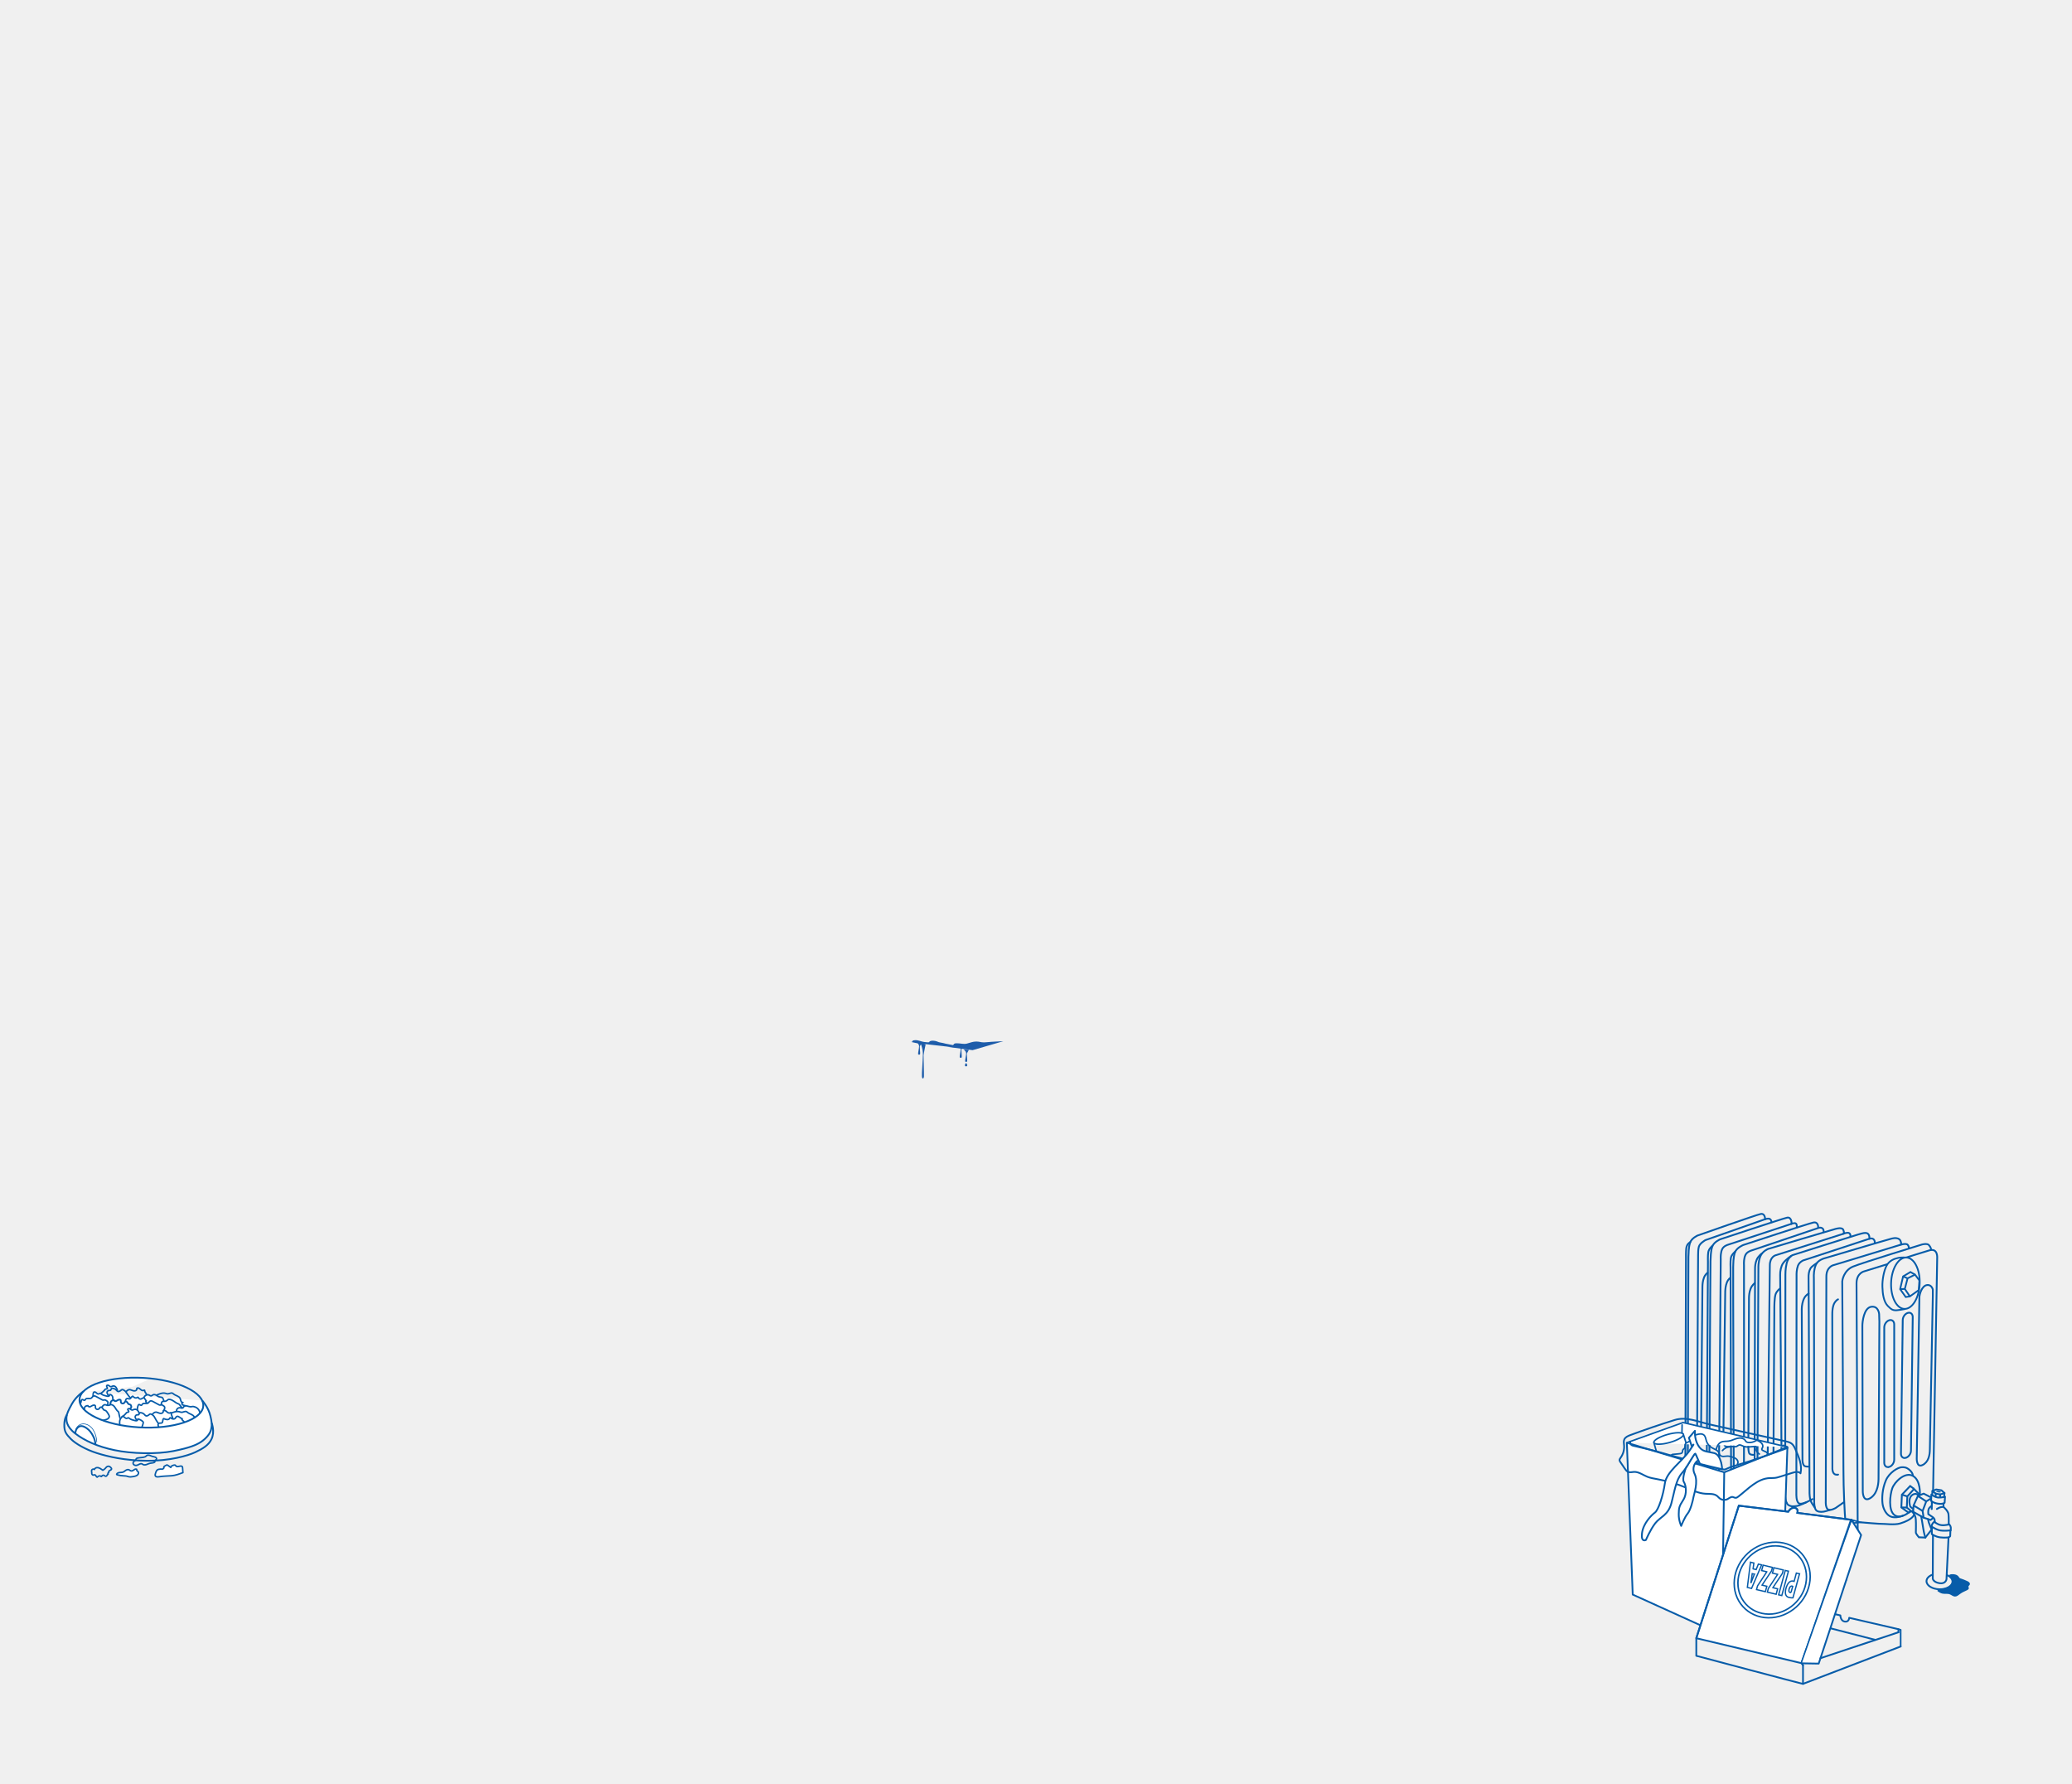
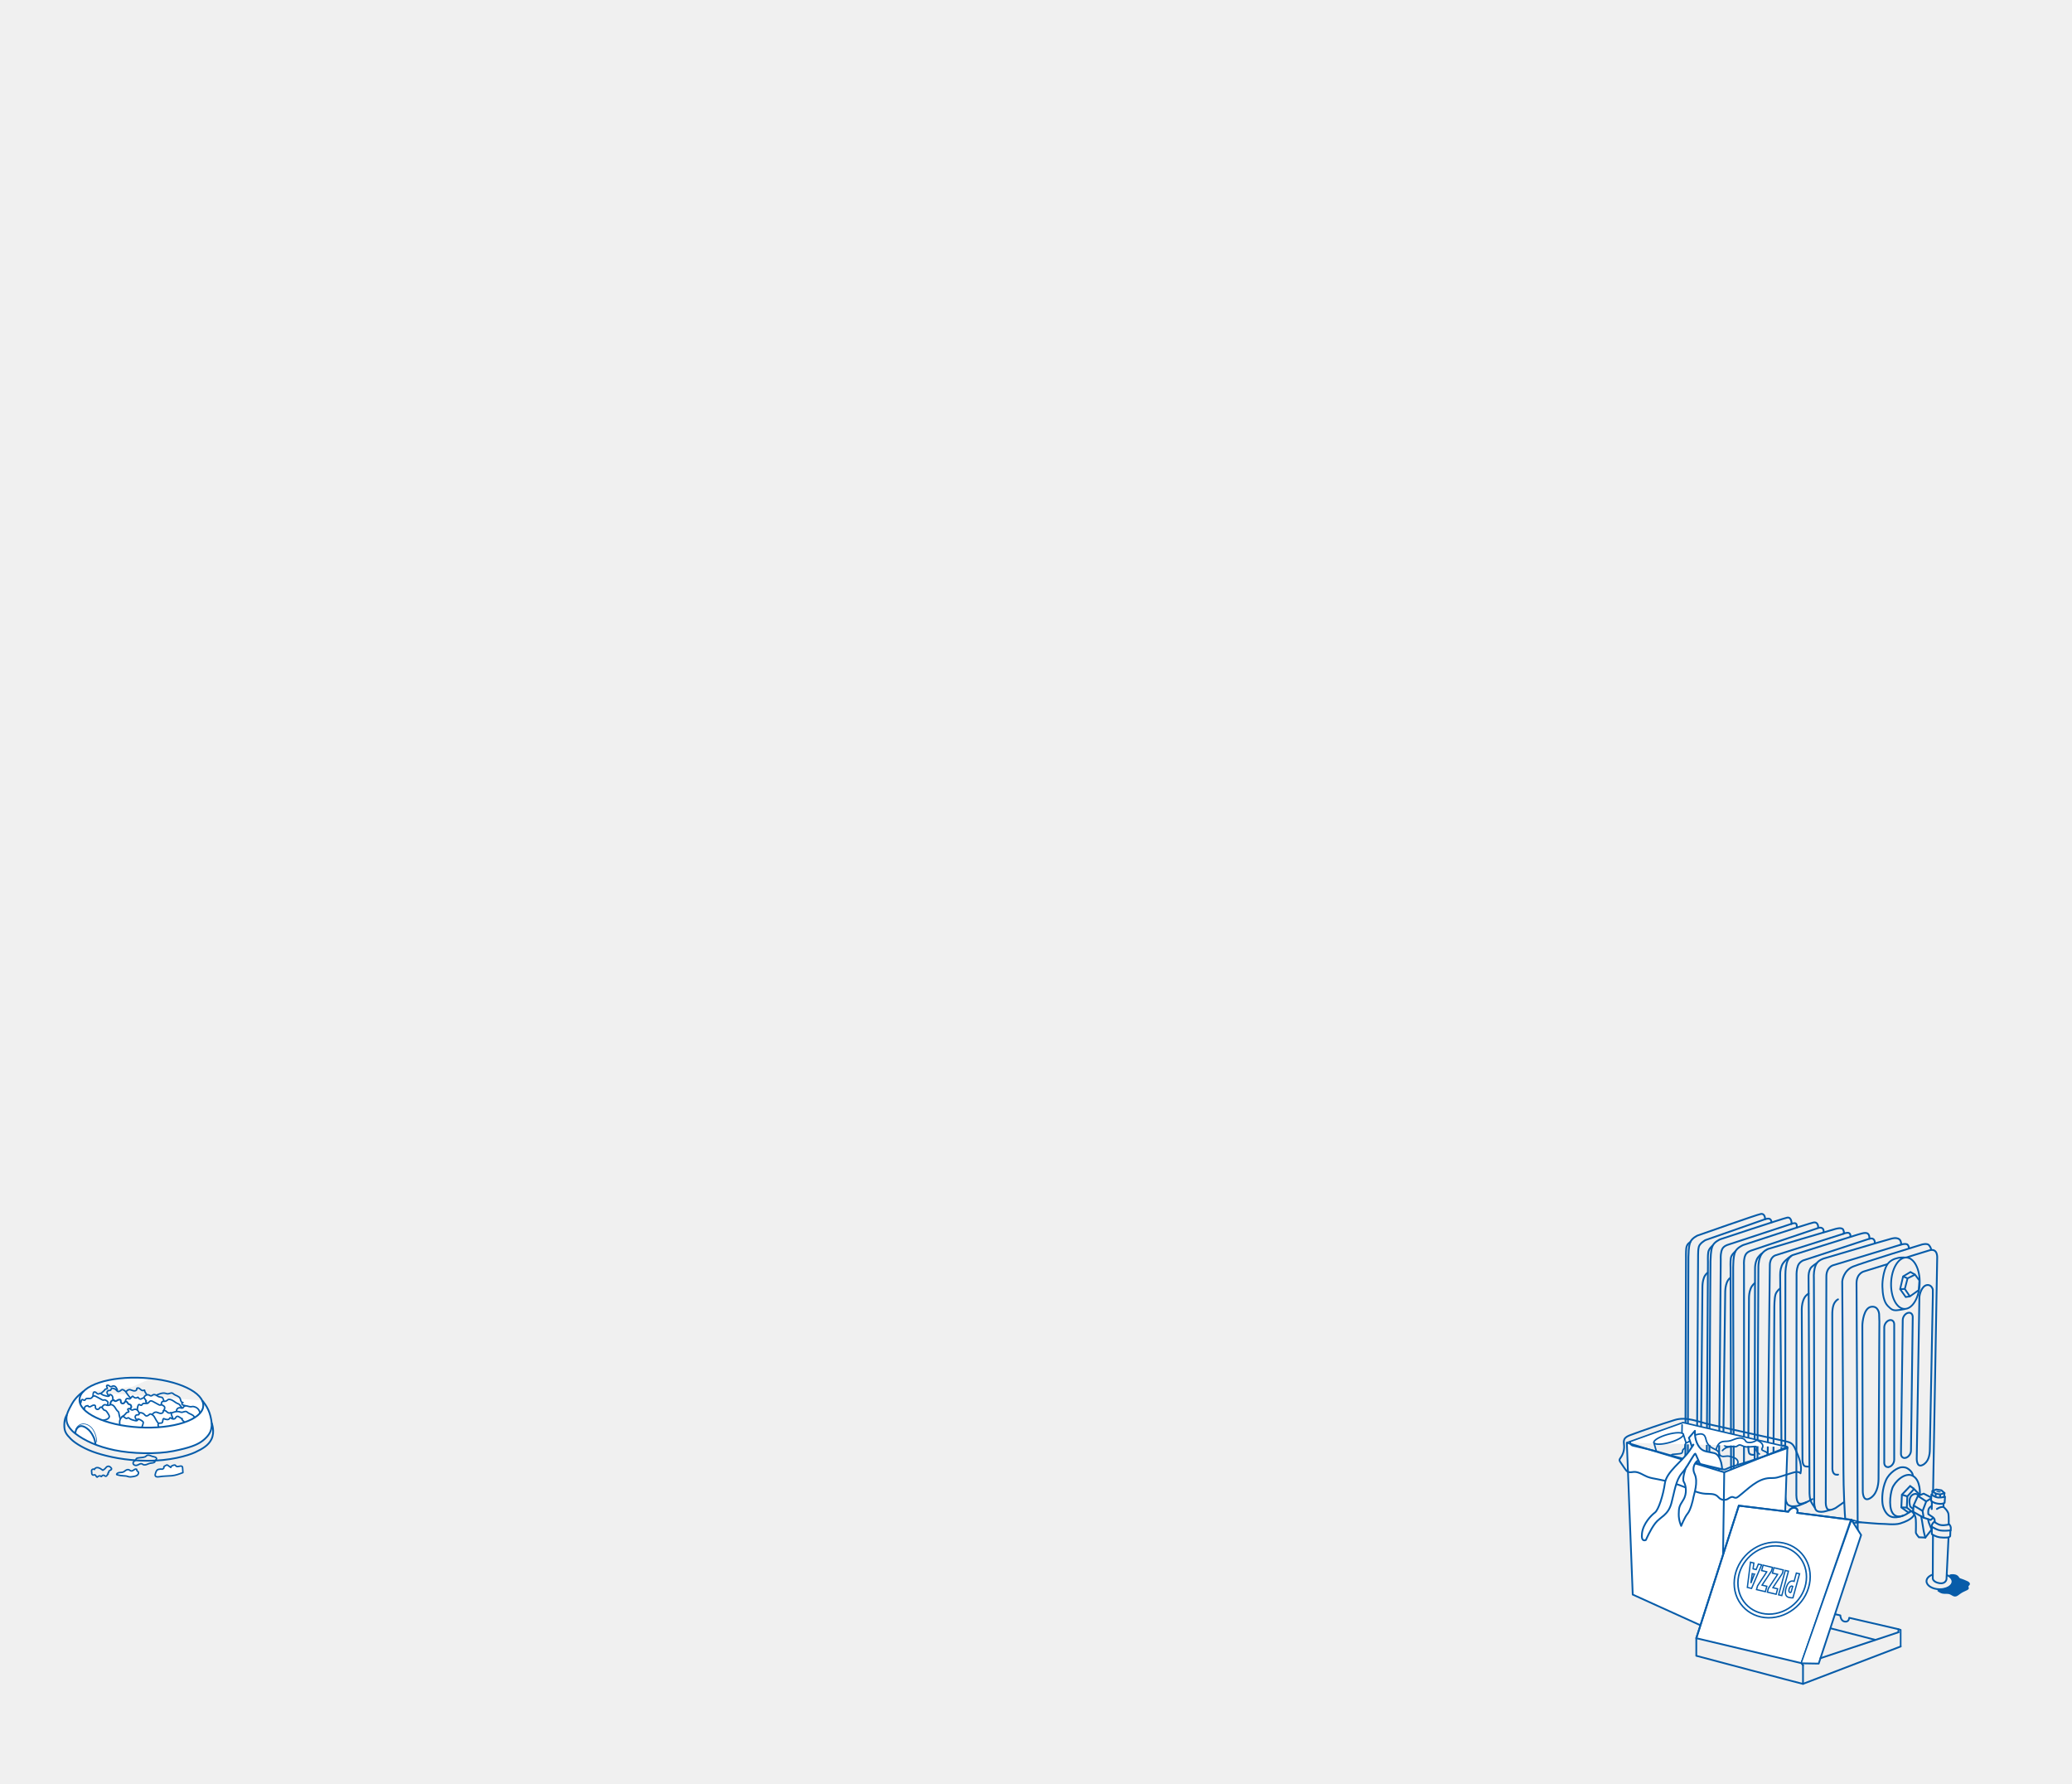
<svg xmlns="http://www.w3.org/2000/svg" id="Open_food_trash" data-name="Open food + trash" viewBox="0 0 517.92 445.76">
  <defs>
    <style>
      .cls-1, .cls-2, .cls-3, .cls-4, .cls-5, .cls-6, .cls-7, .cls-8, .cls-9, .cls-10, .cls-11, .cls-12, .cls-13, .cls-14, .cls-15, .cls-16, .cls-17, .cls-18 {
        fill: none;
      }

      .cls-1, .cls-2, .cls-3, .cls-4, .cls-6, .cls-7, .cls-8, .cls-9, .cls-10, .cls-11, .cls-12, .cls-13, .cls-14, .cls-15, .cls-16, .cls-17, .cls-18 {
        stroke: #075ca9;
      }

      .cls-1, .cls-2, .cls-7, .cls-9, .cls-11, .cls-14, .cls-15, .cls-16, .cls-17, .cls-18 {
        stroke-linejoin: round;
      }

      .cls-1, .cls-7, .cls-10 {
        stroke-width: .38px;
      }

      .cls-2 {
        stroke-width: .41px;
      }

      .cls-2, .cls-6, .cls-7, .cls-8, .cls-11, .cls-18 {
        stroke-linecap: round;
      }

      .cls-3, .cls-4, .cls-6, .cls-8, .cls-10, .cls-12 {
        stroke-miterlimit: 10;
      }

      .cls-3, .cls-11, .cls-14 {
        stroke-width: .44px;
      }

      .cls-4, .cls-15 {
        stroke-width: .43px;
      }

-       .cls-5, .cls-19, .cls-20, .cls-21 {
+       .cls-5, .cls-19, .cls-20 {
        stroke-width: 0px;
      }

      .cls-6, .cls-9, .cls-12, .cls-18 {
        stroke-width: .45px;
      }

      .cls-8 {
        stroke-width: .16px;
      }

      .cls-19 {
        fill: #075ca9;
      }

      .cls-13 {
        stroke-width: .33px;
      }

-       .cls-20 {
-         fill: #1d5caa;
-       }
- 
      .cls-16 {
        stroke-width: .43px;
      }

-       .cls-21 {
+       .cls-20 {
        fill: #fff;
      }

      .cls-17 {
        stroke-width: .38px;
      }
    </style>
  </defs>
  <g id="Trash_and_radiator" data-name="Trash and radiator">
    <path class="cls-12" d="M483.2,372.58l1.02-58.1s.27-2.67-1.96-2.01c-2.5.74-5.76,1.79-5.76,1.79" />
    <path class="cls-12" d="M471.78,315.91l-5.83,1.81s-1.88.42-1.89,2.98c0,2.78.3,62.7.3,62.7" />
    <path class="cls-12" d="M461.57,394.93l-.21-1.69s.71-2.61.75-3.63c.04-1.02.17-2.91-.1-5.49-.28-2.57-.62-3.32-.71-3.96-.21-1.49-.51-8.38-.51-12.59,0-2.78-.3-47.19-.3-47.36,0-.16.34-2.73,2.72-3.7,2.43-.99,17.23-5.51,17.23-5.51,0,0,1.25-.34,1.7.13.46.47.58,1.12.58,1.12" />
    <path class="cls-12" d="M483.13,323.9v-1.64s-.3-1.34-1.52-1.11c-1.22.23-1.85,2.28-1.84,3.17,0,.89-.66,40.24-.66,40.24,0,0-.04,2.22,1.39,1.58,1.51-.68,1.9-2.44,1.89-4.02,0-.85.74-38.22.74-38.22Z" />
    <path class="cls-12" d="M469.77,330.24l-.06-1.86s-.14-2.1-1.99-1.81-2.2,3.84-2.2,4.71c0,.87.1,41.29.1,41.29,0,0-.07,2.82,1.68,1.93,1.75-.89,2.24-3.16,2.26-4.85.02-1.69.21-39.42.21-39.42Z" />
    <path class="cls-4" d="M472.7,320.66c-.1,3.55,1.42,6.43,3.39,6.44,1.97.01,3.66-2.86,3.76-6.4.1-3.55-1.42-6.43-3.39-6.44-1.98-.01-3.66,2.86-3.76,6.4Z" />
    <path class="cls-15" d="M476.45,314.26s-1.2-.07-1.93.08c-1.03.22-2.27.67-2.96,1.98-.69,1.31-1.09,3.62-1.03,5.28.05,1.67.3,3.73,1.37,4.78.93.96,1.24.99,1.69,1.05.42.12,2.64-.31,2.64-.31" />
    <polygon class="cls-15" points="478.68 318.53 476.82 319.46 476.13 322.11 477.4 323.97 479.61 322.4 479.77 319.99 478.68 318.53" />
    <polyline class="cls-4" points="478.68 318.53 477.54 317.88 475.7 318.98 474.96 322.16 476.36 324.13 477.4 323.97" />
    <line class="cls-4" x1="475.7" y1="318.98" x2="476.82" y2="319.46" />
    <line class="cls-4" x1="474.96" y1="322.16" x2="476.13" y2="322.11" />
    <path class="cls-12" d="M472.23,366.59h0c.69-.21,1.25-1.02,1.25-1.81v-33.82c0-.78-.56-1.24-1.24-1.03-.69.21-1.25,1.02-1.25,1.8v33.82c0,.78.56,1.25,1.24,1.03Z" />
    <path class="cls-12" d="M476.4,364.3h0c.69-.2,1.26-1,1.27-1.77l.44-33.4c0-.77-.54-1.24-1.23-1.03-.69.2-1.26,1-1.27,1.77l-.44,33.41c-.01.77.54,1.24,1.23,1.03Z" />
    <path class="cls-12" d="M479.89,373.5s.26-3.54-1.72-4.66c-1.98-1.12-4.63,1.5-5.19,3.13-.56,1.63-1.02,5.5.58,6.66,1.6,1.16,3.9-.91,3.9-.91" />
    <path class="cls-12" d="M478.16,368.84s.05-.7-.81-1.47c-.86-.77-1.48-.71-1.95-.71-.95,0-3.15,1.32-3.99,3.26-.95,2.21-1,4.47-.86,5.74.13,1.27.81,2.61,1.74,3.17,1.44.87,3.57-.15,3.57-.15" />
    <polyline class="cls-12" points="479.92 373.62 478.43 372.1 476.76 373.96 476.63 376.74 477.74 377.66 478.19 377.56" />
    <polyline class="cls-12" points="478.36 372.02 477.47 371.36 475.4 373.52 475.26 376.71 477.07 378.02 477.74 377.65" />
    <line class="cls-12" x1="475.26" y1="376.71" x2="476.63" y2="376.74" />
    <line class="cls-12" x1="475.4" y1="373.52" x2="476.76" y2="373.96" />
    <path class="cls-12" d="M479.75,373.64l-.89-.33s-.91-.02-1.35.87c-.43.89-.11,2.06-.03,2.27.08.21.74.6.74.6" />
    <path class="cls-9" d="M482.67,374.2l-1.82-.94-1.45.58-1.08,2.38s-.13,1.57-.06,1.59c.07.02,2.57,1.47,2.57,1.47l-.25-1.69.9-2.38,1.19-.74" />
    <line class="cls-12" x1="481.48" y1="375.2" x2="479.4" y2="373.84" />
    <line class="cls-12" x1="480.59" y1="377.59" x2="478.32" y2="376.22" />
    <path class="cls-12" d="M485.81,375.7l-.02.87s1.14.97,1.25,1.8c.11.82.06,2.6.06,2.6" />
    <path class="cls-12" d="M487.06,384.19s-.48,10.11-.51,10.44c-.03.33-.42,1.2-1.69,1.02-1.27-.18-1.72-.81-1.74-1.18-.02-.36.05-10.99.05-10.99" />
    <path class="cls-18" d="M487.23,380.94s.39.42.4.83c0,.41-.02.67-.02.67,0,0-.98.11-1.61.09-.74-.02-1.21-.02-2.02-.4-.81-.38-1.16-.6-1.15-.7.09-.78.68-1.14.68-1.14,0,0,.77.72,1.72.84.95.12,2.01-.19,2.01-.19Z" />
    <path class="cls-18" d="M487.53,382.46l-.06,1.42s-.13.31-.71.35c-.57.04-1.2.04-1.79-.04-1.23-.16-2.09-.81-2.09-.81v-1.79" />
    <path class="cls-6" d="M483.62,380.37l-.04-.64s-.16-.41-.49-.61c-.34-.2-1.09-.74-1.09-.74,0,0-.08-.85.09-1.27.17-.42.69-.74.69-.74" />
    <path class="cls-6" d="M485.79,376.57s-.7-.01-1.17.26l-.47.27" />
    <path class="cls-18" d="M486.18,374.02l-.1,1.53s-.49.42-1.73.21c-1.17-.19-1.65-.69-1.65-.69l.07-1.6s.89.75,1.8.77c.91.02,1.61-.21,1.61-.21Z" />
    <polyline class="cls-18" points="485.96 373.97 486.05 373.11 484.98 373.47 483.88 373.27 483.03 372.61 482.98 373.47" />
    <line class="cls-18" x1="484.98" y1="373.47" x2="484.94" y2="374.13" />
    <line class="cls-18" x1="483.88" y1="373.27" x2="483.81" y2="373.99" />
    <polyline class="cls-18" points="486.05 373.11 485.29 372.43 483.97 372.22 483.03 372.61" />
    <path class="cls-19" d="M483.95,372.7c0,.1.26.21.59.26.33.05.61.01.62-.08,0-.09-.26-.21-.59-.26-.33-.05-.61-.01-.61.08" />
    <polyline class="cls-12" points="480.83 379.26 482.58 379.84 483.25 379.32" />
    <line class="cls-6" x1="482.9" y1="375.24" x2="482.86" y2="377.12" />
    <path class="cls-6" d="M478.43,378.56s-.32,1.2-3.48,2.16c-1.43.43-4.06.05-4.45.1-.39.05-5.37-.39-5.37-.39" />
    <path class="cls-6" d="M478,377.83s.8.64.88,1.9c.08,1.26,0,2.9.01,3.25.02.35.76,1.19.76,1.19l1.61.07,1.58-2.01s-.56-1.26-.71-1.73c-.15-.47-.17-.83-.17-.83" />
    <path class="cls-6" d="M481.26,384.25s-.36-1.15-.51-2.21c-.15-1.06-.52-3.07-.52-3.07" />
    <path class="cls-6" d="M459.44,324.71s-.3.08-.73.65c-.43.57-.73,1.52-.71,3.36.03,1.85.03,38.03.03,38.03,0,0-.13,1.6.87,1.76.52.08.57,0,.57,0" />
    <path class="cls-6" d="M474.89,311.12l-16.68,5.07s-1.7.45-1.69,2.84c0,2.4-.15,56.25-.15,56.25,0,0-.09,1.34.48,1.88.57.54,2.02-.33,2.02-.33l2.07-1.45" />
    <path class="cls-6" d="M475.24,310.99s0-.9-.46-1.27c-.46-.36-1.05-.4-1.84-.22-.79.18-16.98,4.98-16.98,4.98,0,0-1.57.4-2.07,1.61-.49,1.21-.54,2.29-.49,3.51.05,1.21.08,55.77.08,55.77,0,0-.01,1.4.43,1.98.32.43,1.12.55,1.92.42.49-.08,1.52-.42,1.52-.42" />
    <path class="cls-6" d="M454.11,315.67s-1.23.74-1.57,1.32c-.34.59-.52,1.4-.47,2.56.05,1.17.24,53.64.24,53.64,0,0,.04,1.18.26,1.81.22.61,1.04,1.72,1.04,1.72" />
    <path class="cls-6" d="M452.08,323.28s-.6.27-1.05,1.05c-.45.78-.65,1.93-.66,2.83,0,.9.18,37.91.18,37.91,0,0,.08,1.24.7,1.37.62.13.82.05.82.05" />
    <path class="cls-6" d="M453.04,374.63s-2.64,1.59-3.4,1.05c-.71-.51-.62-2.38-.62-2.38,0,0,.07-53.99.05-54.47-.02-.48,0-1.58.34-2.5.33-.91,1.27-1.33,1.27-1.33l16.43-5.38s.9-.39,1.32.19c.28.39.19.88.19.88" />
    <path class="cls-6" d="M467.29,309.57s.08-1.1-.56-1.37c-.64-.27-1.8.19-2.52.38-.72.19-16.18,5.09-16.18,5.09,0,0-1.1.56-1.44,2.06-.34,1.5-.31,2.44-.31,3.78,0,1.34-.05,54.36-.05,54.36,0,0,.06,1.82.85,2.27s1.47.27,2.05.21c.58-.06,2.4-.93,2.4-.93" />
    <path class="cls-6" d="M446.58,375.59s-.55-.7-.78-1.07c-.32-.5-.42-1.44-.42-1.44,0,0-.38-53.6-.41-54.5-.03-.9.24-2.18.7-2.85.66-.97,2.05-1.87,2.05-1.87" />
    <path class="cls-6" d="M444.96,321.99s-.84.58-1.14,1.47c-.29.89-.32,3.02-.31,4.04.01,1.03-.21,36.1-.21,36.1,0,0,.05,1.06.69,1.16.5.07,1.25-.03,1.25-.03" />
    <path class="cls-6" d="M460.72,308.34l-16.93,5.37s-1.37.4-1.4,2.43c-.02,2.03-.62,55.58-.62,55.58,0,0,.05,1.27.66,1.65.62.38,1.15.34,1.38.29.24-.04,1.78-.94,1.78-.94" />
    <path class="cls-6" d="M460.94,308.25s-.02-.96-.42-1.18c-.4-.21-.83-.18-1.69.03-.87.22-16.83,5-16.83,5,0,0-1.44.51-1.99,1.89-.55,1.38-.48,2.86-.48,2.86l-.26,55.57s.17,1.5,1.13,1.76c.96.26,1.59.14,2.04.02.45-.12,1.13-.46,1.13-.46" />
    <path class="cls-6" d="M440.37,313.25s-.92.71-1.27,1.56c-.35.85-.42,1.68-.41,2.4.01.72-.12,53.26-.12,53.26,0,0,.08,1.02.17,1.35.09.33.54.93.54.93" />
    <path class="cls-6" d="M438.6,320.68s-.65.46-1,1.34c-.35.88-.4,1.69-.42,2.27-.02.58-.16,36.51-.16,36.51,0,0-.1,2.17.33,2.52.42.36,1.21.23,1.21.23" />
    <path class="cls-6" d="M439.01,371.01s-1.71.89-2.49.43c-.63-.38-.6-2.14-.6-2.14,0,0,.05-52.44.01-53.13-.04-.7-.02-1.72.36-2.54.38-.82,1.48-1.12,1.48-1.12l16.49-5.55s.9-.45,1.38.11c.28.32.19.85.19.85" />
    <path class="cls-6" d="M454.48,306.82s.11-1.56-1.2-1.31c-.99.18-17.53,5.62-17.53,5.62,0,0-1.72.69-2.11,1.92-.39,1.22-.37,2.63-.41,3.61s.15,53.41.15,53.41c0,0,.02,1.72,1.19,2.05.97.27,3.34-.67,3.34-.67" />
    <path class="cls-6" d="M433.77,312.74s-1,.79-1.13,1.67c-.14.88-.07,2.47-.07,2.47l.13,51.22s.06.98.18,1.42c.12.45.49.79.49.79" />
    <path class="cls-6" d="M432.56,319.29s-.56.33-.9,1.19c-.34.86-.39,1.66-.42,2.24-.03.58-.46,36.23-.46,36.23,0,0-.09,1.65.36,2.32.3.45,1.5.25,1.5.25" />
    <path class="cls-6" d="M447.8,305.84l-15.9,5.23s-1.05.29-1.42,1.09c-.37.8-.39,1.82-.36,2.51.03.69-.45,52.54-.45,52.54,0,0-.05,1.75.55,2.12.74.46,3.1-.69,3.1-.69" />
    <path class="cls-6" d="M447.84,305.82s.03-1.76-1.13-1.53c-.94.18-16.71,5.41-16.71,5.41,0,0-1.64.67-2.02,1.88-.38,1.21-.37,2.59-.42,3.57-.05.97-.3,52.81-.3,52.81,0,0,0,1.7,1.11,2.03.92.28,3.53-.75,3.53-.75" />
    <path class="cls-6" d="M428.06,311.3s-.92.75-1.06,1.62c-.14.87-.08,2.44-.08,2.44l-.3,50.64s.05.96.16,1.41c.11.45.44.68.44.68" />
    <path class="cls-6" d="M426.82,318.08s-.57.36-.89,1.2c-.32.84-.37,1.63-.39,2.19-.02.56-.34,36.34-.34,36.34,0,0,0,1.05.38,1.39.38.35.97.39.97.39" />
    <path class="cls-6" d="M427.2,366.53s-1.8.94-2.5.49c-.57-.36-.53-2.07-.53-2.07,0,0,.27-50.63.29-51.32.02-.54,0-1.4.18-2.05.23-.89,1.64-1.67,1.64-1.67l14.77-5.17s1.05-.41,1.43-.06c.39.35.3.73.3.73" />
    <path class="cls-6" d="M441.21,304.69s.03-1.51-1.08-1.32c-.9.15-15.8,5.39-15.8,5.39,0,0-1.55.67-1.9,1.85-.36,1.18-.35,2.54-.39,3.49-.04.95-.15,51.58-.15,51.58,0,0,0,1.67,1.06,1.98.93.27,3.04-.62,2.96-.62" />
    <path class="cls-6" d="M422.51,310.4s-.88.4-1.01,1.54c-.1.85-.07,2.38-.07,2.38l-.15,49.47s.05.94.15,1.38c.1.43.4.75.4.75" />
    <path class="cls-19" d="M488.44,393.42c.44.04.88.22,1.14.58.08.12.14.25.25.34.1.08.23.12.35.15.52.16,1.01.38,1.5.6.2.09.4.18.55.34.15.16.23.4.13.59-.1.19-.36.32-.33.54.01.08.06.15.09.23.1.33-.31.57-.63.7-.6.24-1.16.55-1.67.93-.36.27-.74.59-1.2.56-.46-.03-.82-.39-1.24-.55-.59-.23-1.26-.05-1.88-.19-.4-.09-.76-.31-1.1-.54-.04-.03-.09-.06-.11-.11-.07-.14.11-.27.25-.32.52-.18,1.06-.27,1.59-.41.53-.15,1.05-.37,1.42-.76.37-.39.56-.99.34-1.49-.11-.26-.72-.72-.62-1,.1-.28.94-.22,1.17-.2" />
    <path class="cls-9" d="M483.02,393.52c-.89.34-1.47.94-1.47,1.62,0,1.09,1.45,1.99,3.25,2.02,1.79.03,3.25-.83,3.25-1.92,0-.68-.57-1.28-1.43-1.65" />
    <path class="cls-6" d="M474.89,311.12s1.57-.55,1.98-.02c.37.48.28.83.28.83" />
    <path class="cls-6" d="M460.72,308.34s1.05-.45,1.49-.18c.44.27.32.81.32.81" />
    <path class="cls-6" d="M447.8,305.84s.79-.33,1.11-.07c.32.26.22.97.22.97" />
    <line class="cls-10" x1="413.03" y1="366.09" x2="413.03" y2="372.21" />
    <path class="cls-1" d="M420.37,382.23v12.92l4.16-1.87v-3.39s.17-1.65,2.35-2.52" />
-     <polygon class="cls-21" points="445.43 401.28 430.41 408.59 408.12 398.49 406.65 360.54 430.99 367.93 446.78 361.61 445.43 401.28" />
+     <polygon class="cls-20" points="445.43 401.28 430.41 408.59 408.12 398.49 406.65 360.54 430.99 367.93 446.78 361.61 445.43 401.28" />
    <polygon class="cls-14" points="445.43 401.28 430.41 408.59 408.12 398.49 406.65 360.54 430.99 367.93 446.78 361.61 445.43 401.28" />
-     <line class="cls-21" x1="430.99" y1="367.94" x2="430.41" y2="408.6" />
+     <line class="cls-20" x1="430.99" y1="367.94" x2="430.41" y2="408.6" />
    <line class="cls-3" x1="430.99" y1="367.94" x2="430.41" y2="408.6" />
-     <polyline class="cls-21" points="446.78 361.61 420.69 355.5 406.65 360.53" />
+     <polyline class="cls-20" points="446.78 361.61 420.69 355.5 406.65 360.53" />
    <polyline class="cls-10" points="446.78 361.61 420.69 355.5 406.65 360.53" />
    <path class="cls-14" d="M437.72,358.27c2.87.64,5.74,1.28,8.61,1.91.53.12,1.08.25,1.51.58.46.36.72.92.96,1.46.85,1.89,1.72,3.95,1.26,5.97-.47-.52-1.32-.35-1.99-.14-1.02.32-2.03.63-3.05.95-.48.15-.96.3-1.45.34-.39.04-.78.01-1.18.03-3.1.12-5.41,2.72-7.86,4.62-.21.17-.46.34-.73.32-.24-.01-.45-.17-.68-.21-.49-.08-.91.33-1.35.55-.63.3-1.43.21-1.96-.24-.2-.17-.36-.37-.56-.54-.79-.66-1.95-.51-2.98-.58-1.7-.11-3.27-.88-4.84-1.53-2.3-.95-4.7-1.66-7.15-2.11-.86-.16-1.73-.29-2.53-.61-1.09-.44-2.11-1.25-3.29-1.21-.5.02-1.02.19-1.49,0-.37-.15-.61-.5-.84-.83-.38-.56-.75-1.11-1.13-1.67-.08-.12-.16-.24-.18-.38-.03-.26.14-.48.29-.69.62-.86.93-1.95.85-3.01-.04-.52-.16-1.06.05-1.53.25-.58.91-.86,1.51-1.09,3.66-1.35,7.35-2.61,11.08-3.77,2.95-.92,5.83.45,8.77,1.11,3.44.77,6.89,1.53,10.33,2.3Z" />
    <path class="cls-11" d="M445.75,361.23c.43.03.84.27,1.08.62-4.05,1.46-8.74,3.18-13.57,4.56-1.17.33-1.97.87-2.27.83-.71-.1-2.77-.59-3.47-.74-2.76-.57-4.44-1.31-7.17-2.04-1.95-.51-3.84-1.07-5.77-1.62-1.86-.53-4.51-1.11-6.39-1.56-.69-.16-.76-.82-.68-.97" />
    <line class="cls-7" x1="420.46" y1="356.08" x2="420.42" y2="358.22" />
    <path class="cls-7" d="M434.29,365.89c.26-.35.14-.87-.16-1.18-.3-.32-.72-.47-1.13-.6-.4-.12-.8-.23-1.22-.23-.33,0-.66.09-.99.09-.33,0-.69-.09-.89-.36-.13-.18-.17-.41-.27-.61-.32-.66-1.15-.86-1.78-1.24-.61-.36-1.08-.95-1.3-1.62-.18-.55-.23-1.21-.69-1.56-.49-.38-1.19-.23-1.79-.06-.5.14-1.04.08-1.15.59-.05.22.13.53.05.66-.07.13-.21.2-.34.26-.39.19-.78.39-1.16.58-.47.3-.05,1.31-.7,1.56-.3.3-.15.82-.4.96-.25.14-.54.17-.83.19-.5.05-1,.09-1.5.14-.03.15-.36.11-.39.26" />
    <path class="cls-7" d="M430.2,365.55c-.85-.33-1.77-.74-2.17-1.56-.06-.12-.1-.25-.2-.35-.24-.25-.66-.17-.96,0-.3.17-.59.41-.93.43-.58.03-.97-.54-1.45-.87-.05-.03-.11-.07-.17-.05-.05.01-.09.06-.12.11-.2.31-.37.63-.5.98.26.17.53.34.79.51-.07.1-.98.66-1.1.63" />
    <polyline class="cls-1" points="421.46 360.62 420.77 358.44 413.41 360.51 414.03 362.69" />
-     <path class="cls-21" d="M413.42,360.51c.15.55,1.93.53,3.96-.04,2.03-.57,3.55-1.48,3.39-2.03-.16-.55-1.93-.53-3.96.04-2.03.57-3.55,1.48-3.4,2.03" />
+     <path class="cls-20" d="M413.42,360.51c.15.55,1.93.53,3.96-.04,2.03-.57,3.55-1.48,3.39-2.03-.16-.55-1.93-.53-3.96.04-2.03.57-3.55,1.48-3.4,2.03" />
    <path class="cls-1" d="M413.42,360.51c.15.55,1.93.53,3.96-.04,2.03-.57,3.55-1.48,3.39-2.03-.16-.55-1.93-.53-3.96.04-2.03.57-3.55,1.48-3.4,2.03Z" />
    <path class="cls-1" d="M428.96,362.31c.17-.78.54-1.59,1.26-1.92.58-.27,1.26-.16,1.9-.26.72-.11,1.37-.49,2.08-.67.71-.19,1.57-.13,2.01.46.1.13.17.27.29.38.15.12.34.16.53.18.62.06,1.26-.09,1.79-.4.1-.06.19-.12.31-.13.13-.01.25.05.37.12.32.18.64.36.87.64.23.28.35.68.2,1.01-.08.18-.24.37-.16.55.03.07.1.12.16.17.25.16.55.23.81.37.26.14.51.39.5.69" />
    <path class="cls-7" d="M430.53,362.51c.61-.7,1.57-1.09,2.5-1.02.37.03.77.12,1.1-.04.18-.09.33-.26.52-.32.36-.13.74.12,1.09.27.92.39,1.96.11,2.95.07.09,0,.18,0,.25.04.22.13.08.46.05.72-.05.48.39.86.79,1.14" />
-     <path class="cls-21" d="M421.4,366.81s-1.02,2.77-.5,3.54c.51.76.88,2.88-.15,4.49-1.03,1.61-1.09,1.88-1.13,3.5-.04,1.62.61,2.99.61,2.99,0,0,.88-2.23,1.62-3.09.73-.87,1.33-3.34,1.44-4.06.12-.73,1.28-3.87.3-5.85-.98-1.98.84-3.75,1.15-3.32l-1.05-1.99-2.28,3.8Z" />
+     <path class="cls-20" d="M421.4,366.81s-1.02,2.77-.5,3.54c.51.76.88,2.88-.15,4.49-1.03,1.61-1.09,1.88-1.13,3.5-.04,1.62.61,2.99.61,2.99,0,0,.88-2.23,1.62-3.09.73-.87,1.33-3.34,1.44-4.06.12-.73,1.28-3.87.3-5.85-.98-1.98.84-3.75,1.15-3.32l-1.05-1.99-2.28,3.8Z" />
    <path class="cls-14" d="M421.4,366.81s-1.02,2.77-.5,3.54c.51.76.88,2.88-.15,4.49-1.03,1.61-1.09,1.88-1.13,3.5-.04,1.62.61,2.99.61,2.99,0,0,.88-2.23,1.62-3.09.73-.87,1.33-3.34,1.44-4.06.12-.73,1.28-3.87.3-5.85-.98-1.98.84-3.75,1.15-3.32l-1.05-1.99-2.28,3.8" />
-     <path class="cls-21" d="M430.32,367.08s.01-3.49-1.84-3.95c-1.86-.46-3.03-.25-4.02-1.95-.98-1.71-.79-3.62-.79-3.62l-1.51,1.76.74,2.15s1.25-1.61-.62,1.1c-1.87,2.71-5.72,5.19-6.13,8.14-.41,2.95-1.59,6.63-2.48,7.29-.9.65-2.92,2.71-3.22,5.14-.3,2.43.98,1.71.98,1.71,0,0,1.08-2.57,2.34-4.19,1.25-1.61,3.21-1.96,4.02-4.98.81-3.02,1.1-5.75,2.61-7.5,1.1-1.28.94-1.37,1.36-1.87.14-.17,1.8-3.07,1.98-3.05.17.02,1.05,2.44,1.25,2.5" />
+     <path class="cls-20" d="M430.32,367.08s.01-3.49-1.84-3.95c-1.86-.46-3.03-.25-4.02-1.95-.98-1.71-.79-3.62-.79-3.62l-1.51,1.76.74,2.15s1.25-1.61-.62,1.1c-1.87,2.71-5.72,5.19-6.13,8.14-.41,2.95-1.59,6.63-2.48,7.29-.9.65-2.92,2.71-3.22,5.14-.3,2.43.98,1.71.98,1.71,0,0,1.08-2.57,2.34-4.19,1.25-1.61,3.21-1.96,4.02-4.98.81-3.02,1.1-5.75,2.61-7.5,1.1-1.28.94-1.37,1.36-1.87.14-.17,1.8-3.07,1.98-3.05.17.02,1.05,2.44,1.25,2.5" />
    <path class="cls-14" d="M430.47,367.15s-.14-3.56-2-4.02c-1.86-.46-3.03-.25-4.01-1.95-.98-1.71-.79-3.62-.79-3.62l-1.51,1.76.74,2.15s1.25-1.61-.62,1.1c-1.87,2.71-5.72,5.19-6.13,8.14-.41,2.95-1.59,6.63-2.49,7.29-.89.65-2.92,2.71-3.22,5.14-.3,2.43.98,1.7.98,1.7,0,0,1.08-2.57,2.34-4.19,1.25-1.61,3.21-1.97,4.02-4.98.81-3.02,1.1-5.75,2.61-7.5,1.1-1.28.94-1.37,1.36-1.87.14-.17,1.8-3.07,1.98-3.05.17.02,1.07,2.54,1.28,2.6,1.73.45,2.38.6,5.47,1.32Z" />
    <path class="cls-11" d="M458.63,403.37l1.39.32s.03,1.33,1.03,1.54c1.14.23,1.18-.94,1.18-.94l12.31,2.85v.77" />
    <polyline class="cls-2" points="474.53 407.13 475.09 407.3 475.09 411.31 475.09 411.46" />
-     <path class="cls-21" d="M424.01,409.39l10.63-33.12,12.36,1.51s.55-1.11,1.6-.96c1.05.15.66,1.25.66,1.25l13.42,1.71-12.4,35.85" />
+     <path class="cls-20" d="M424.01,409.39l10.63-33.12,12.36,1.51s.55-1.11,1.6-.96c1.05.15.66,1.25.66,1.25l13.42,1.71-12.4,35.85" />
    <path class="cls-3" d="M424.01,409.39l10.63-33.12,12.36,1.51s.55-1.11,1.6-.96c1.05.15.66,1.25.66,1.25l13.42,1.71-12.4,35.85" />
    <path class="cls-11" d="M424.01,409.39l10.63-33.12,12.36,1.51s.55-1.11,1.6-.96c1.05.15.66,1.25.66,1.25l13.59,1.76-12.57,35.8" />
    <polygon class="cls-7" points="462.92 379.85 465.13 380.43 463.31 380.61 462.92 379.85" />
-     <polyline class="cls-21" points="462.89 380.12 465.21 383.61 454.6 415.74 450.39 415.67" />
+     <polyline class="cls-20" points="462.89 380.12 465.21 383.61 454.6 415.74 450.39 415.67" />
    <polyline class="cls-11" points="462.83 379.89 465.21 383.61 454.6 415.74 450.39 415.67" />
    <line class="cls-11" x1="450.68" y1="416.13" x2="450.68" y2="416.13" />
    <line class="cls-3" x1="468.82" y1="409.82" x2="457.46" y2="406.89" />
    <path class="cls-13" d="M447.69,397.98s-.13,0-.24-.02c-.3-.07-.36-.41-.24-.86.14-.52.42-.8.73-.73.08.02.13.04.17.06l-.43,1.55ZM449.8,393.3l-.78-.19-.56,2.07s-.11-.05-.19-.06c-.4-.09-.8.02-1.15.4-.28.31-.53.82-.7,1.43-.17.62-.18,1.19-.06,1.54.12.37.38.61.8.71.45.11.77.12,1.01.1l1.64-6Z" />
    <polygon class="cls-13" points="445.38 398.73 447.04 392.64 446.25 392.46 444.59 398.55 445.38 398.73" />
    <polygon class="cls-13" points="445.76 392.34 443.41 391.78 443.04 393.13 444.33 393.43 444.32 393.47 442.02 396.95 441.77 397.88 443.97 398.4 444.34 397.05 443.16 396.77 443.17 396.74 445.52 393.21 445.76 392.34" />
    <polygon class="cls-13" points="443.05 391.7 440.71 391.14 440.34 392.49 441.62 392.79 441.61 392.83 439.32 396.31 439.06 397.24 441.27 397.76 441.64 396.41 440.45 396.13 440.46 396.1 442.82 392.56 443.05 391.7" />
    <path class="cls-13" d="M438.53,393.4l-.42,1.06c-.13.33-.32.83-.46,1.17h0c.05-.37.13-.89.18-1.24l.16-1.13.55.13ZM438.2,392.05l.2-1.45-.85-.2-.78,6.3,1.05.25,2.52-5.89-.82-.19-.55,1.37-.76-.18Z" />
    <path class="cls-7" d="M452.48,393.99c0,5.2-4.25,9.79-9.5,10.26s-9.5-3.37-9.5-8.56c0-5.2,4.25-9.79,9.5-10.26,5.25-.47,9.5,3.37,9.5,8.56Z" />
    <path class="cls-7" d="M451.55,394.08c0,4.69-3.83,8.83-8.57,9.26-4.73.42-8.57-3.04-8.57-7.73,0-4.69,3.83-8.83,8.57-9.26,4.73-.42,8.57,3.04,8.57,7.73Z" />
    <path class="cls-11" d="M424.01,413.79v-4.4l26.28,6.24.39.5v4.68c-.33-.03-26.66-7.02-26.66-7.02Z" />
    <rect class="cls-5" x="285.48" y="139.64" width="314.75" height="290.95" />
    <line class="cls-6" x1="450.68" y1="420.8" x2="475.09" y2="411.46" />
    <line class="cls-6" x1="474.53" y1="407.91" x2="455.04" y2="414.39" />
  </g>
  <g id="Dog_food_bowl" data-name="Dog food bowl">
-     <path class="cls-21" d="M20.89,347.68s-1.83,1.24-2.88,3.1c-.95,1.69-1.33,2.58-1.38,3.31-.05.73-.18,2.3,2.14,4.11,2.32,1.81,5.56,3.29,9.83,4.19,4.27.9,10.61,1.06,14.75.23,4.14-.82,5.67-1.53,6.7-2.16,1.03-.64,2.33-1.83,2.67-3.08.33-1.24.23-2-.12-3.5-.54-2.28-2.04-3.87-2.04-3.87" />
+     <path class="cls-20" d="M20.89,347.68s-1.83,1.24-2.88,3.1c-.95,1.69-1.33,2.58-1.38,3.31-.05.73-.18,2.3,2.14,4.11,2.32,1.81,5.56,3.29,9.83,4.19,4.27.9,10.61,1.06,14.75.23,4.14-.82,5.67-1.53,6.7-2.16,1.03-.64,2.33-1.83,2.67-3.08.33-1.24.23-2-.12-3.5-.54-2.28-2.04-3.87-2.04-3.87" />
    <path class="cls-3" d="M20.89,347.68s-1.83,1.24-2.88,3.1c-.95,1.69-1.33,2.58-1.38,3.31-.05.73-.18,2.3,2.14,4.11,2.32,1.81,5.56,3.29,9.83,4.19,4.27.9,10.61,1.06,14.75.23,4.14-.82,5.67-1.53,6.7-2.16,1.03-.64,2.33-1.83,2.67-3.08.33-1.24.23-2-.12-3.5-.54-2.28-2.04-3.87-2.04-3.87" />
    <path class="cls-3" d="M18.84,358.18s-.02-1.06.83-1.62c.85-.56,1.96.27,2.54.8.58.54,1.09,1.49,1.33,2.11.24.62.34,1.5.34,1.5" />
    <path class="cls-8" d="M18.95,357.2s.48-1.31,1.78-1.37c.98-.04,1.92.52,2.5,1.4.97,1.48.96,3.12.96,3.12" />
    <path class="cls-3" d="M16.72,353.57s-.63.77-.65,2.46c-.03,1.7.46,2.37,1.63,3.56,1.18,1.19,3.7,2.65,6.51,3.54,2.8.89,7.05,1.87,12.59,1.92,5.54.04,10.07-1.23,12-2.13,1.93-.9,3.32-1.77,4.04-3.22.95-1.92.07-4.09.07-4.09" />
    <path class="cls-16" d="M27.61,351.01c-.11-.17.1-.8.27-.93.17-.12.39-.16.61-.19.03.11.11.2.22.24.25.09.51-.1.74-.24.23-.14.6-.2.72.03.06.12.01.27.03.41.02.18.15.33.33.39.18.05.39,0,.51-.13.11-.11.16-.28.31-.34.18-.07.38.07.49.23.11.16.19.35.37.43.11.06.25.06.36.12.18.1.23.33.26.53.02.15-.19.42-.36.52" />
    <path class="cls-17" d="M40.88,352.53c.16-.16.38-.71.28-.9-.1-.2-.3-.34-.5-.45-.11-.06-.23-.11-.35-.1-.09,0-.16.04-.25.05-.19.02-.36-.08-.51-.17-.43-.25-.87-.49-1.32-.72-.2-.1-.43-.21-.65-.13-.26.09-.36.4-.59.53-.41.24-1.06-.11-1.37.23-.1.1-.15.27-.29.31-.22.05-.44-.27-.65-.16-.06.03-.09.09-.12.14-.15.31-.26.9-.22,1.24" />
    <path class="cls-17" d="M31.36,350.24c0-.17.02-.35.11-.5.08-.15.25-.28.43-.26.15.01.27.11.42.11.39.01.49-.57.86-.68.15.15.3.3.5.38.2.08.45.09.61-.04.04-.03.08-.07.13-.08.12-.02.18.12.24.22.12.2.4.29.63.21.21-.07.37-.27.59-.26.36.02.4.54.7.74-.1,0-.16.13-.12.22.03.09.21.25.27.34" />
    <path class="cls-17" d="M40.32,351.12c-.02-.35.02-.8.37-.91.15-.04.31-.01.46-.02.24,0,.49-.1.66-.25.07-.07.13-.14.22-.19.08-.04.18-.05.27-.04.85.03,1.43.81,2.22,1.09.1.03.22.07.28.15.1.14.49.55.67.84" />
    <path class="cls-17" d="M35.97,349.31c.09-.51.79-.93,1.28-.69.16.08.32.22.5.21.21-.01.35-.2.54-.28.25-.11.55-.01.78.12.23.14.44.32.7.4.23.07.48.07.71.14.23.08.52.75.45.97" />
    <path class="cls-17" d="M31.5,347.9c.03-.29.58-.66.89-.63.31.03.58.19.87.27.3.08.66.07.85-.16.1-.12.13-.28.08-.42.16-.15.44-.11.62,0,.19.12.33.29.51.41.18.12.45.19.63.07.03-.02.06-.05.1-.05.1-.02.14.13.13.23-.02.22.48.73.46.95" />
    <path class="cls-17" d="M39.12,348.65c.7-.31,1.54-.67,2.27-.45.14.04.27.1.42.12.45.05.91-.34,1.31-.15.11.05.19.13.29.21.5.4,1.31.49,1.6,1.05.11.2.12.44.21.66.08.22.28.43.52.41-.23-.04-.36.29-.22.47.14.18.68.31.91.35" />
    <path class="cls-17" d="M21.04,352.33c.03-.34.1-.71.28-.85.18-.14.43-.18.66-.2.03.12.12.22.24.26.28.1.56-.1.81-.26.25-.15.66-.22.79.03.07.13.01.3.03.44.02.19.17.36.36.43.2.06.42,0,.56-.14.12-.12.18-.31.34-.37.2-.08.42.08.54.25.12.17.21.38.4.47.12.06.27.07.39.13.2.11.87,1.14.88,1.36.06.88-1.39,1.02-1.61,1.07" />
    <path class="cls-17" d="M26.73,351.17c.16-.16.35-.58.24-.78-.1-.2-.3-.34-.5-.45-.11-.06-.22-.11-.35-.1-.09,0-.17.04-.25.05-.19.02-.36-.08-.51-.17-.43-.25-.87-.49-1.32-.72-.2-.1-.43-.21-.65-.13-.26.09-.36.4-.59.53-.41.24-1.06-.11-1.37.23-.1.11-.15.27-.29.3-.23.05-.45-.27-.65-.16-.06.03-.09.09-.12.14-.15.31-.07.48-.28.87" />
    <path class="cls-17" d="M29.96,356.05c-.06-.2-.21-1.28.39-1.77.09-.07.06-.2.14-.26.2-.15.48.02.66.19.18.17.45.35.66.22.06-.03.1-.09.17-.11.13-.04.25.06.36.14.37.29.86.42,1.33.53.18.04.37.09.54.03.17-.06.31-.26.21-.41.3-.06,1.25.49,1.37.76.12.27-.3,1.1-.32,1.39" />
    <path class="cls-17" d="M39.73,356.72c-.11-.2-.21-.41-.22-.61,0-.21.1-.41.32-.46.17-.04.38.02.55-.03.45-.13.17-.84.52-1.11.27.11.55.22.83.24.28.02.57-.07.66-.29.02-.05.04-.11.09-.14.12-.07.29.07.42.16.27.18.66.18.86,0,.19-.16.23-.45.49-.52.43-.11.82.46,1.3.58-.12.03-.09.21.01.3.1.09.43.46.55.54" />
    <path class="cls-17" d="M34.21,355.01c-.09-.23-.46-.69-.43-.93.03-.24.21-.49.47-.51.14-.01.31.03.42-.05.13-.1.09-.31.22-.42.08-.06.19-.07.29-.06.34.03.66.18.88.41.13.13.25.3.43.37.33.11.64-.17.9-.38.04-.03.09-.07.15-.08.07-.01.13,0,.2.03.33.12.61.34.8.62.29.43.71,1.43,1.15,1.73" />
    <path class="cls-17" d="M25.43,351.77c.16-.33.43-.73.82-.73.16,0,.29.08.43.12.23.07.5.06.74-.04.1-.04.2-.09.3-.1.1,0,.19,0,.27.04.76.28.89,1.16,1.49,1.64.08.06.17.13.18.22.02.16.3,1.6.46,1.65" />
    <path class="cls-17" d="M44.17,352.7c-.17-.5.33-.99.9-.89.19.03.4.12.57.06.19-.07.22-.28.36-.41.18-.17.5-.16.79-.09.28.07.57.18.85.19.25,0,.49-.11.73-.06,1.41.25,1.58,1.45,1.62,1.67" />
    <path class="cls-17" d="M38.1,353.52c.03-.29.58-.66.89-.63.3.03.58.19.87.27.3.08.66.07.85-.16.1-.12.13-.28.08-.42.16-.15.44-.11.63,0,.19.12.33.29.51.41.18.12.45.19.63.07.03-.02.06-.05.1-.05.11-.02.14.13.13.23-.02.21.46,1.21.45,1.43" />
    <path class="cls-17" d="M34.78,353.3c.06-.27-.29-.79-.52-.96-.23-.17-.57-.21-.84-.09-.1.04-.19.11-.3.12-.23.03-.42-.15-.61-.27-.19-.12-.54-.11-.57.1-.03.23.35.42.23.62-.09.14-.31.09-.47.16-.13.06-.19.2-.27.31-.15.18-.7.71-.94.72" />
    <path class="cls-17" d="M42.66,353.2c.7-.31,1.5-.6,2.24-.38.14.04.27.1.42.11.45.05.91-.34,1.31-.15.11.05.19.13.29.21.5.4,1.31.49,1.6,1.05.05.1.08.2.11.31" />
    <path class="cls-17" d="M27.19,367.94c-.05.06-.2.18-.23.25-.04.07,0,.18.08.18-.25.15-.31.55-.6.55-.18,0-.29-.16-.45-.23-.17-.07-.4,0-.51.14-.05.07-.11.18-.2.16-.04-.01-.07-.04-.09-.07-.12-.11-.32-.12-.48-.06-.16.06-.29.17-.42.28-.29-.1-.33-.57-.64-.58-.11,0-.22.07-.34.07-.15,0-.27-.1-.33-.22-.06-.12-.06-.26-.05-.4,0-.22-.12-.49.02-.68.13-.2.52-.28.66-.1.03-.24.32-.44.61-.47.29-.03.58.07.82.21.23.13.43.31.66.45.22-.11.42-.26.58-.43.21-.23.4-.53.74-.57.33-.04.59.2.77.43.05.06.1.12.1.2.02.19-.23.33-.44.43-.21.1-.34.28-.25.46Z" />
    <path class="cls-17" d="M34.5,364.33c-.17.04-.36.1-.45.23-.08.11-.07.25-.16.35-.08.1-.22.15-.33.23-.27.17-.37.5-.23.74.13.24.49.38.82.32.46-.09.86-.53,1.29-.39.13.04.23.14.35.2.26.12.6.07.88-.03.29-.1.55-.25.85-.31.41-.09.93-.05,1.19-.34-.15-.05-.11-.24,0-.33.12-.1.28-.15.37-.26.16-.2,0-.46-.24-.58-.24-.11-.52-.13-.78-.21-.22-.07-.42-.18-.65-.25-.23-.07-.5-.08-.7.03-.17.1-.27.27-.46.34-.51.2-1.2.16-1.74.28Z" />
-     <path class="cls-21" d="M31.88,367.26c-.21.03-.4.14-.56.26-.16.12-.32.26-.51.34-.28.11-.59.1-.89.13-.3.03-.64.14-.75.38-.01.03-.03.07-.01.1.02.05.09.07.15.09.53.15,1.1.24,1.67.26.24.01.48.01.7.07.17.04.32.11.49.15.31.07.65.03.98-.02.39-.06.8-.13,1.12-.34.31-.21.48-.61.26-.88-.12-.14-.33-.23-.35-.4,0-.08.02-.19-.05-.24-.04-.03-.1-.04-.16-.04-.29.02-.51.23-.75.37-.64.36-.76-.3-1.31-.23" />
+     <path class="cls-20" d="M31.88,367.26c-.21.03-.4.14-.56.26-.16.12-.32.26-.51.34-.28.11-.59.1-.89.13-.3.03-.64.14-.75.38-.01.03-.03.07-.01.1.02.05.09.07.15.09.53.15,1.1.24,1.67.26.24.01.48.01.7.07.17.04.32.11.49.15.31.07.65.03.98-.02.39-.06.8-.13,1.12-.34.31-.21.48-.61.26-.88-.12-.14-.33-.23-.35-.4,0-.08.02-.19-.05-.24-.04-.03-.1-.04-.16-.04-.29.02-.51.23-.75.37-.64.36-.76-.3-1.31-.23" />
    <path class="cls-17" d="M31.88,367.26c-.21.03-.4.14-.56.26-.16.12-.32.26-.51.34-.28.11-.59.1-.89.13-.3.03-.64.14-.75.38-.01.03-.03.07-.01.1.02.05.09.07.15.09.53.15,1.1.24,1.67.26.24.01.48.01.7.07.17.04.32.11.49.15.31.07.65.03.98-.02.39-.06.8-.13,1.12-.34.31-.21.48-.61.26-.88-.12-.14-.33-.23-.35-.4,0-.08.02-.19-.05-.24-.04-.03-.1-.04-.16-.04-.29.02-.51.23-.75.37-.64.36-.76-.3-1.31-.23Z" />
-     <path class="cls-21" d="M42.92,368.79c.98-.09,1.9-.44,2.8-.78-.03-.38-.05-.77-.08-1.16,0-.14-.02-.29-.14-.39-.35-.28-1.05.23-1.43-.03-.14-.1-.2-.29-.38-.32-.08-.01-.17,0-.25.03-.35.1-.78.29-.74.58-.26-.18-.51-.36-.77-.54-.05-.03-.1-.07-.16-.08-.09-.01-.18.04-.26.09-.15.09-.42.2-.52.33-.09.12.04.27-.06.38-.33.39-.4.2-.83.23-.73.04-.95.26-1.16.82-.28.74-.28,1.27.85,1.09,1.07-.18,2.05-.16,3.13-.25" />
+     <path class="cls-20" d="M42.92,368.79c.98-.09,1.9-.44,2.8-.78-.03-.38-.05-.77-.08-1.16,0-.14-.02-.29-.14-.39-.35-.28-1.05.23-1.43-.03-.14-.1-.2-.29-.38-.32-.08-.01-.17,0-.25.03-.35.1-.78.29-.74.58-.26-.18-.51-.36-.77-.54-.05-.03-.1-.07-.16-.08-.09-.01-.18.04-.26.09-.15.09-.42.2-.52.33-.09.12.04.27-.06.38-.33.39-.4.2-.83.23-.73.04-.95.26-1.16.82-.28.74-.28,1.27.85,1.09,1.07-.18,2.05-.16,3.13-.25" />
    <path class="cls-17" d="M42.92,368.79c.98-.09,1.9-.44,2.8-.78-.03-.38-.05-.77-.08-1.16,0-.14-.02-.29-.14-.39-.35-.28-1.05.23-1.43-.03-.14-.1-.2-.29-.38-.32-.08-.01-.17,0-.25.03-.35.1-.78.29-.74.58-.26-.18-.51-.36-.77-.54-.05-.03-.1-.07-.16-.08-.09-.01-.18.04-.26.09-.15.09-.42.2-.52.33-.09.12.04.27-.06.38-.33.39-.4.2-.83.23-.73.04-.95.26-1.16.82-.28.74-.28,1.27.85,1.09,1.07-.18,2.05-.16,3.13-.25Z" />
-     <path class="cls-21" d="M20.89,347.68s.83-.99,3.74-2.09c2.91-1.1,6.34-1.22,7.63-1.3,1.3-.07,5.44.2,5.44.2l-4.61,2.07-11.1,1.25-1.11-.14Z" />
+     <path class="cls-20" d="M20.89,347.68s.83-.99,3.74-2.09c2.91-1.1,6.34-1.22,7.63-1.3,1.3-.07,5.44.2,5.44.2l-4.61,2.07-11.1,1.25-1.11-.14Z" />
    <path class="cls-17" d="M23.29,349.06c-.06-.2-.02-.69.02-.89.02-.1.06-.2.14-.26.2-.15.48.02.66.19.18.17.45.35.66.22.06-.03.11-.09.17-.11.13-.04.25.06.36.14.37.29.86.42,1.33.53.18.04.37.09.54.03.17-.06.31-.26.21-.41.3-.06.6.16.72.43.12.27.12.63.1.92" />
    <path class="cls-17" d="M27.18,348.91c-.09-.23-.46-.69-.43-.93.03-.24.21-.49.47-.51.14-.01.31.03.42-.05.13-.1.09-.31.22-.42.08-.06.19-.07.29-.06.34.03.66.18.88.41.13.14.25.3.43.37.33.11.64-.17.9-.38.04-.03.09-.07.15-.08.07-.01.13,0,.2.03.33.12.61.34.8.62.29.43.75,1.18,1.2,1.48" />
    <path class="cls-17" d="M29.31,347.55c.07-.28-.24-.82-.45-1.01-.22-.19-.54-.23-.8-.12-.1.04-.19.11-.3.12-.22.03-.39-.17-.57-.29-.18-.13-.51-.13-.55.09-.04.23.31.44.18.65-.09.14-.31.08-.46.15-.13.06-.19.21-.28.32-.15.18-.71.72-.94.72" />
    <path class="cls-3" d="M50.81,351.41c-.31,3.41-7.48,5.78-16.03,5.29-8.54-.49-15.21-3.66-14.9-7.07.31-3.41,7.48-5.78,16.02-5.29,8.54.49,15.21,3.65,14.9,7.07Z" />
    <path class="cls-5" d="M203.61,140.12h288.81s0-215.36,0-215.36H204.37s-.77,215.36-.77,215.36ZM261.4,21.94c0,1.98-3.88,1.98-3.88,0s3.88-1.98,3.88,0ZM266.05,21.91c0,.52-.27.9-.66,1.15-1.07.79-3.32.44-3.32-1.07,0-.52.27-.9.66-1.15,1.07-.79,3.32-.44,3.32,1.07ZM263.95-4.14c.38.25.64.62.64,1.13,0,.02,0,.03,0,.04,0,.02,0,.04,0,.06,0,1.38-1.89,1.8-3.03,1.24-.62-.21-1.1-.65-1.1-1.34,0-.22.05-.41.14-.58.4-1.19,2.44-1.37,3.36-.55Z" />
  </g>
-   <g id="Stove_spill" data-name="Stove spill">
-     <path class="cls-20" d="M235.93,261.5s1.17.28,1.97-.12c.8-.4.29-.66,1.28-.66s1.69.28,2.49.08c.8-.2,1.71-.64,2.92-.48.61.08.93.26,2.08.13,1.15-.13,4.12-.25,4.12-.25l-7.68,2.24-7.17-.94Z" />
-     <path class="cls-20" d="M239.43,261.18s.73.48.71,1.08c-.03.6-.3,1.63-.25,1.9.05.28.47.25.51,0,.04-.25-.12-1.67-.09-1.84.03-.17.52-.96.52-.96l-1.4-.18Z" />
-     <path class="cls-20" d="M240.79,262.2s.73.48.71,1.08c-.02.6-.3,1.63-.25,1.9.05.28.47.25.51,0,.04-.25-.12-1.67-.09-1.84.03-.17.52-.96.52-.96l-1.4-.18Z" />
-     <path class="cls-20" d="M241.78,266.19c0,.17-.13.3-.3.3s-.3-.13-.3-.3.3-.57.3-.57c0,0,.3.41.3.57" />
-     <path class="cls-20" d="M229.03,260.4s.73.48.71,1.08c-.02.6-.29,1.63-.25,1.9.05.28.47.25.51,0,.04-.25-.12-1.66-.09-1.84.03-.17.52-.96.52-.96l-1.4-.18Z" />
-     <path class="cls-20" d="M229.98,260.46s.73,1.36.71,3.07c-.03,1.71-.3,4.64-.25,5.43.05.79.47.72.51,0,.04-.72-.12-4.76-.09-5.24.03-.49.52-2.75.52-2.75l-1.4-.51Z" />
-     <path class="cls-20" d="M229.05,260.67l-1.54-.33s.39.12.52-.03c.13-.15-.08-.33.73-.37.81-.04,1.69.41,2.22.45.54.04,1.29.19,1.31-.01.02-.21.61-.41,1.4-.26.79.15.66.31,1.49.43.83.12.18.05,1.21.27,1.03.21.54.11,1.64.32,1.11.22,1.18.7,1.95.77.77.07-9.67-1.09-9.67-1.09l-1.27-.15Z" />
-   </g>
</svg>
